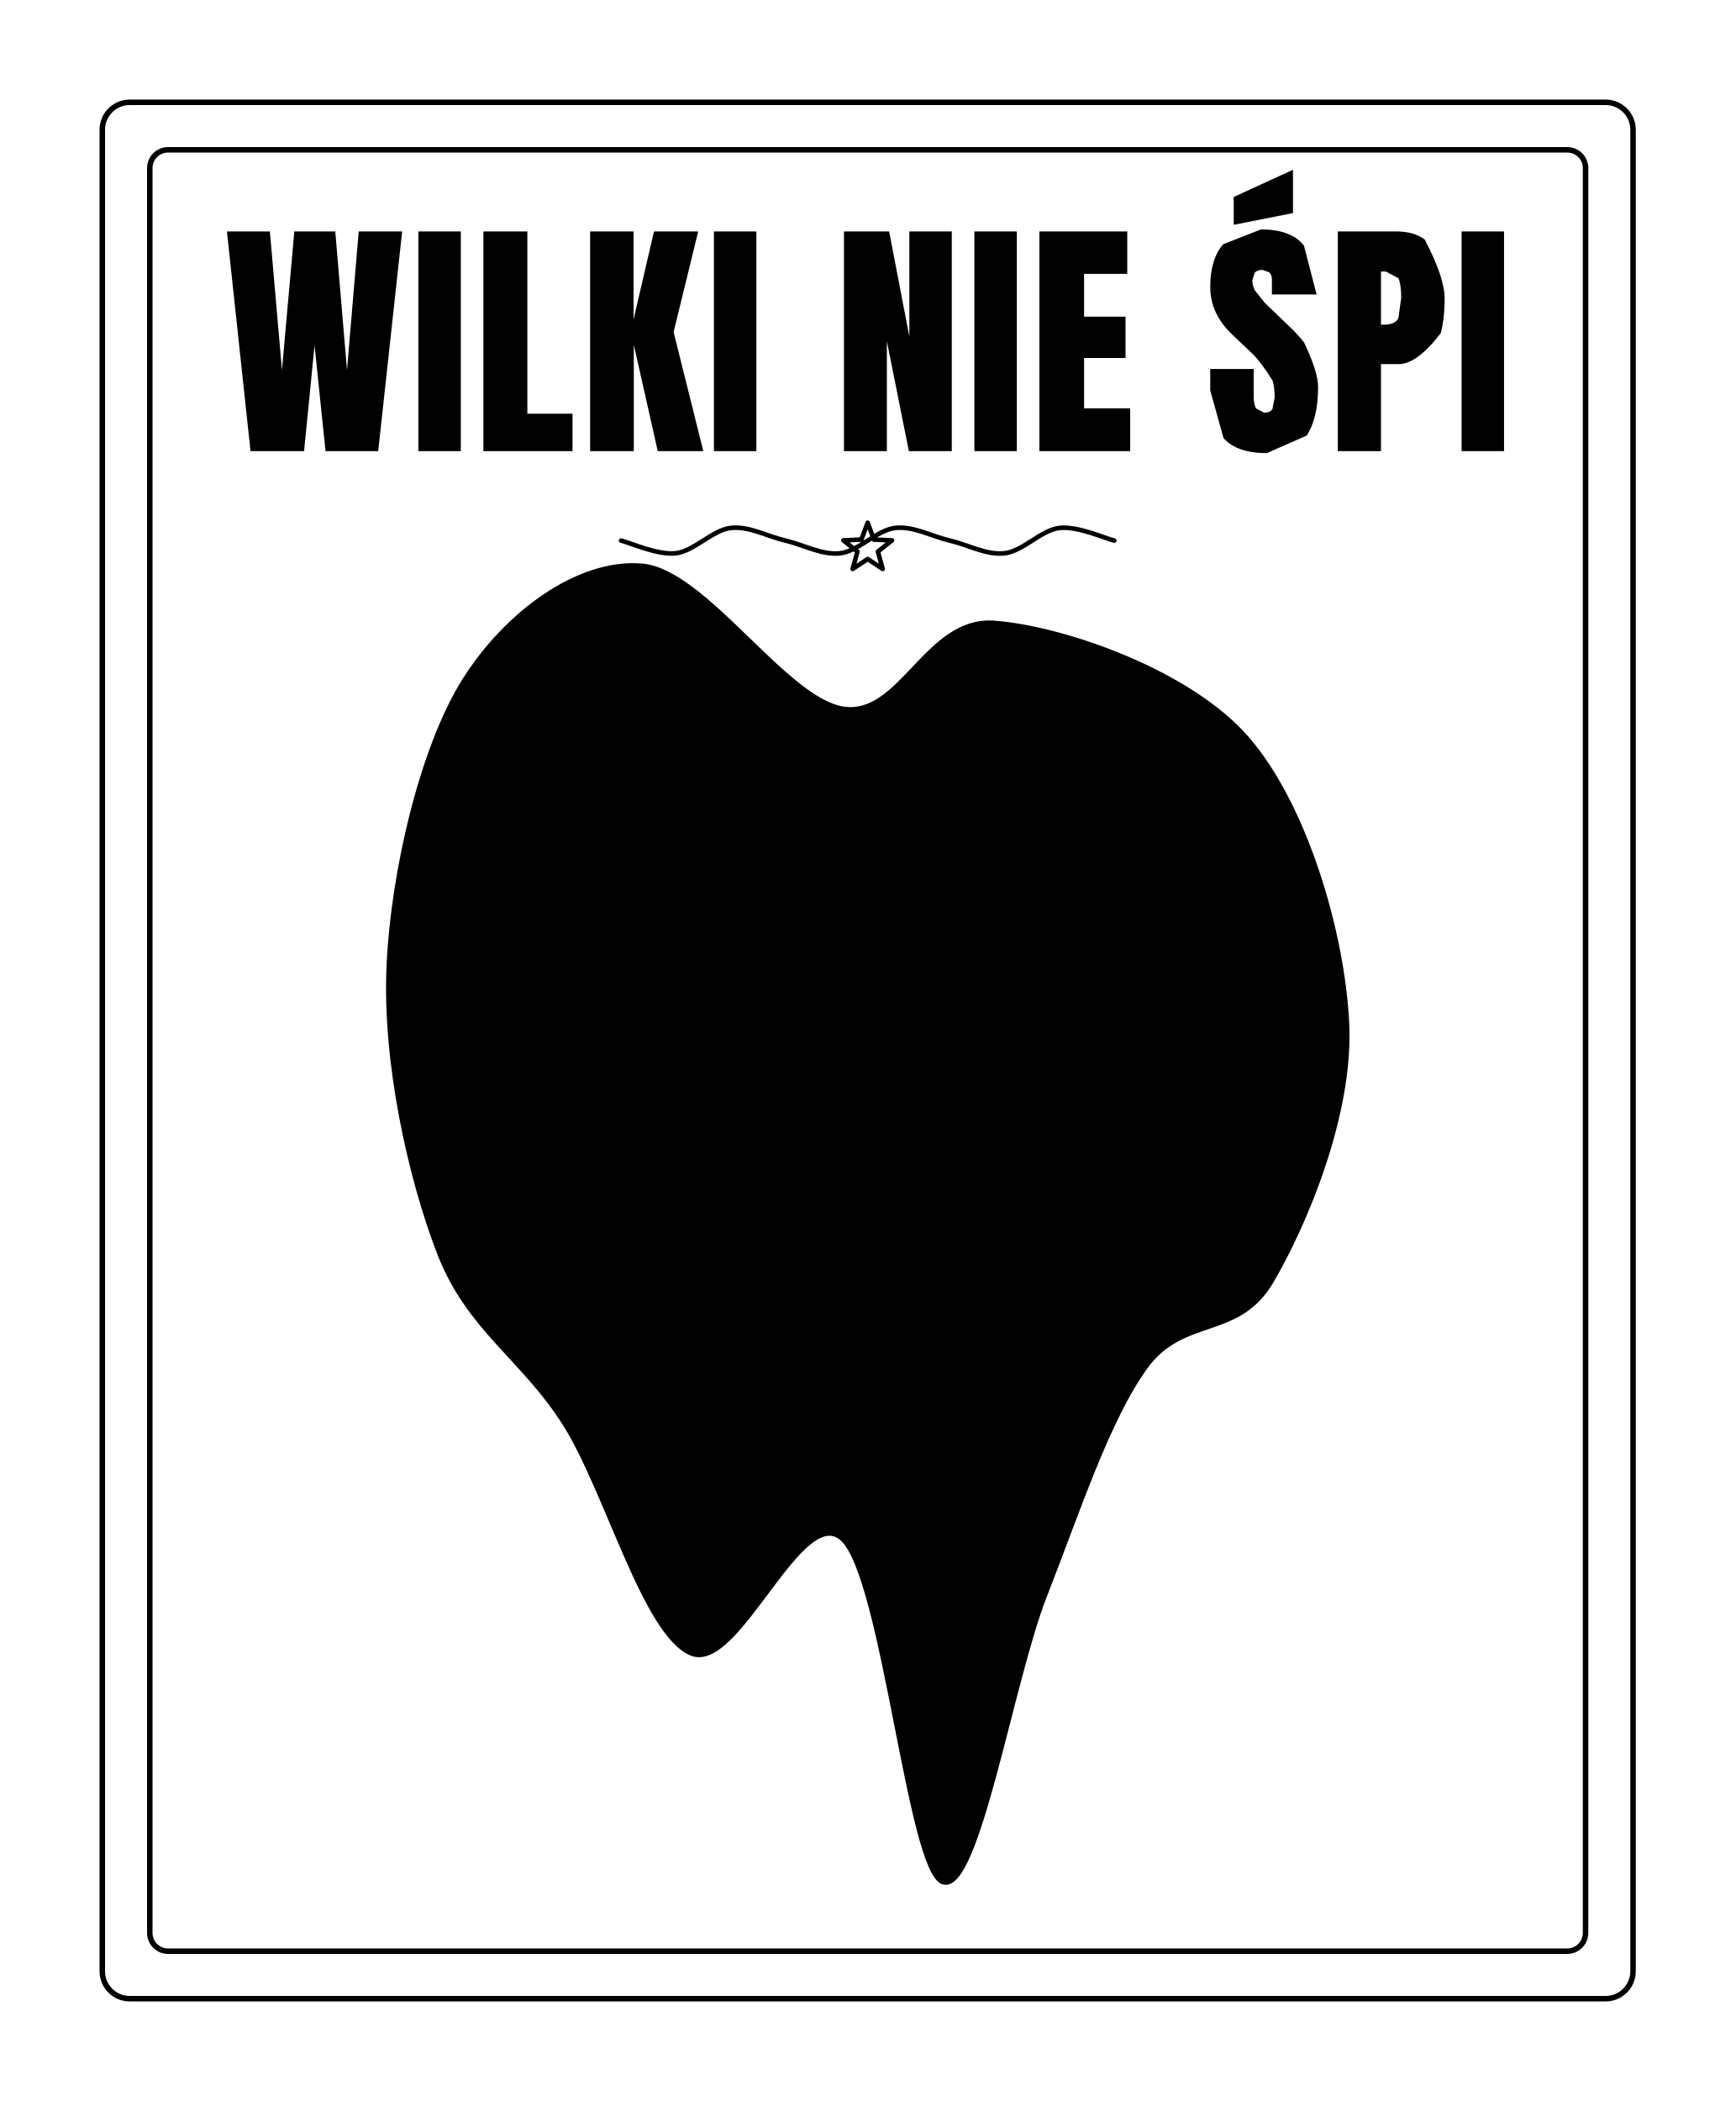
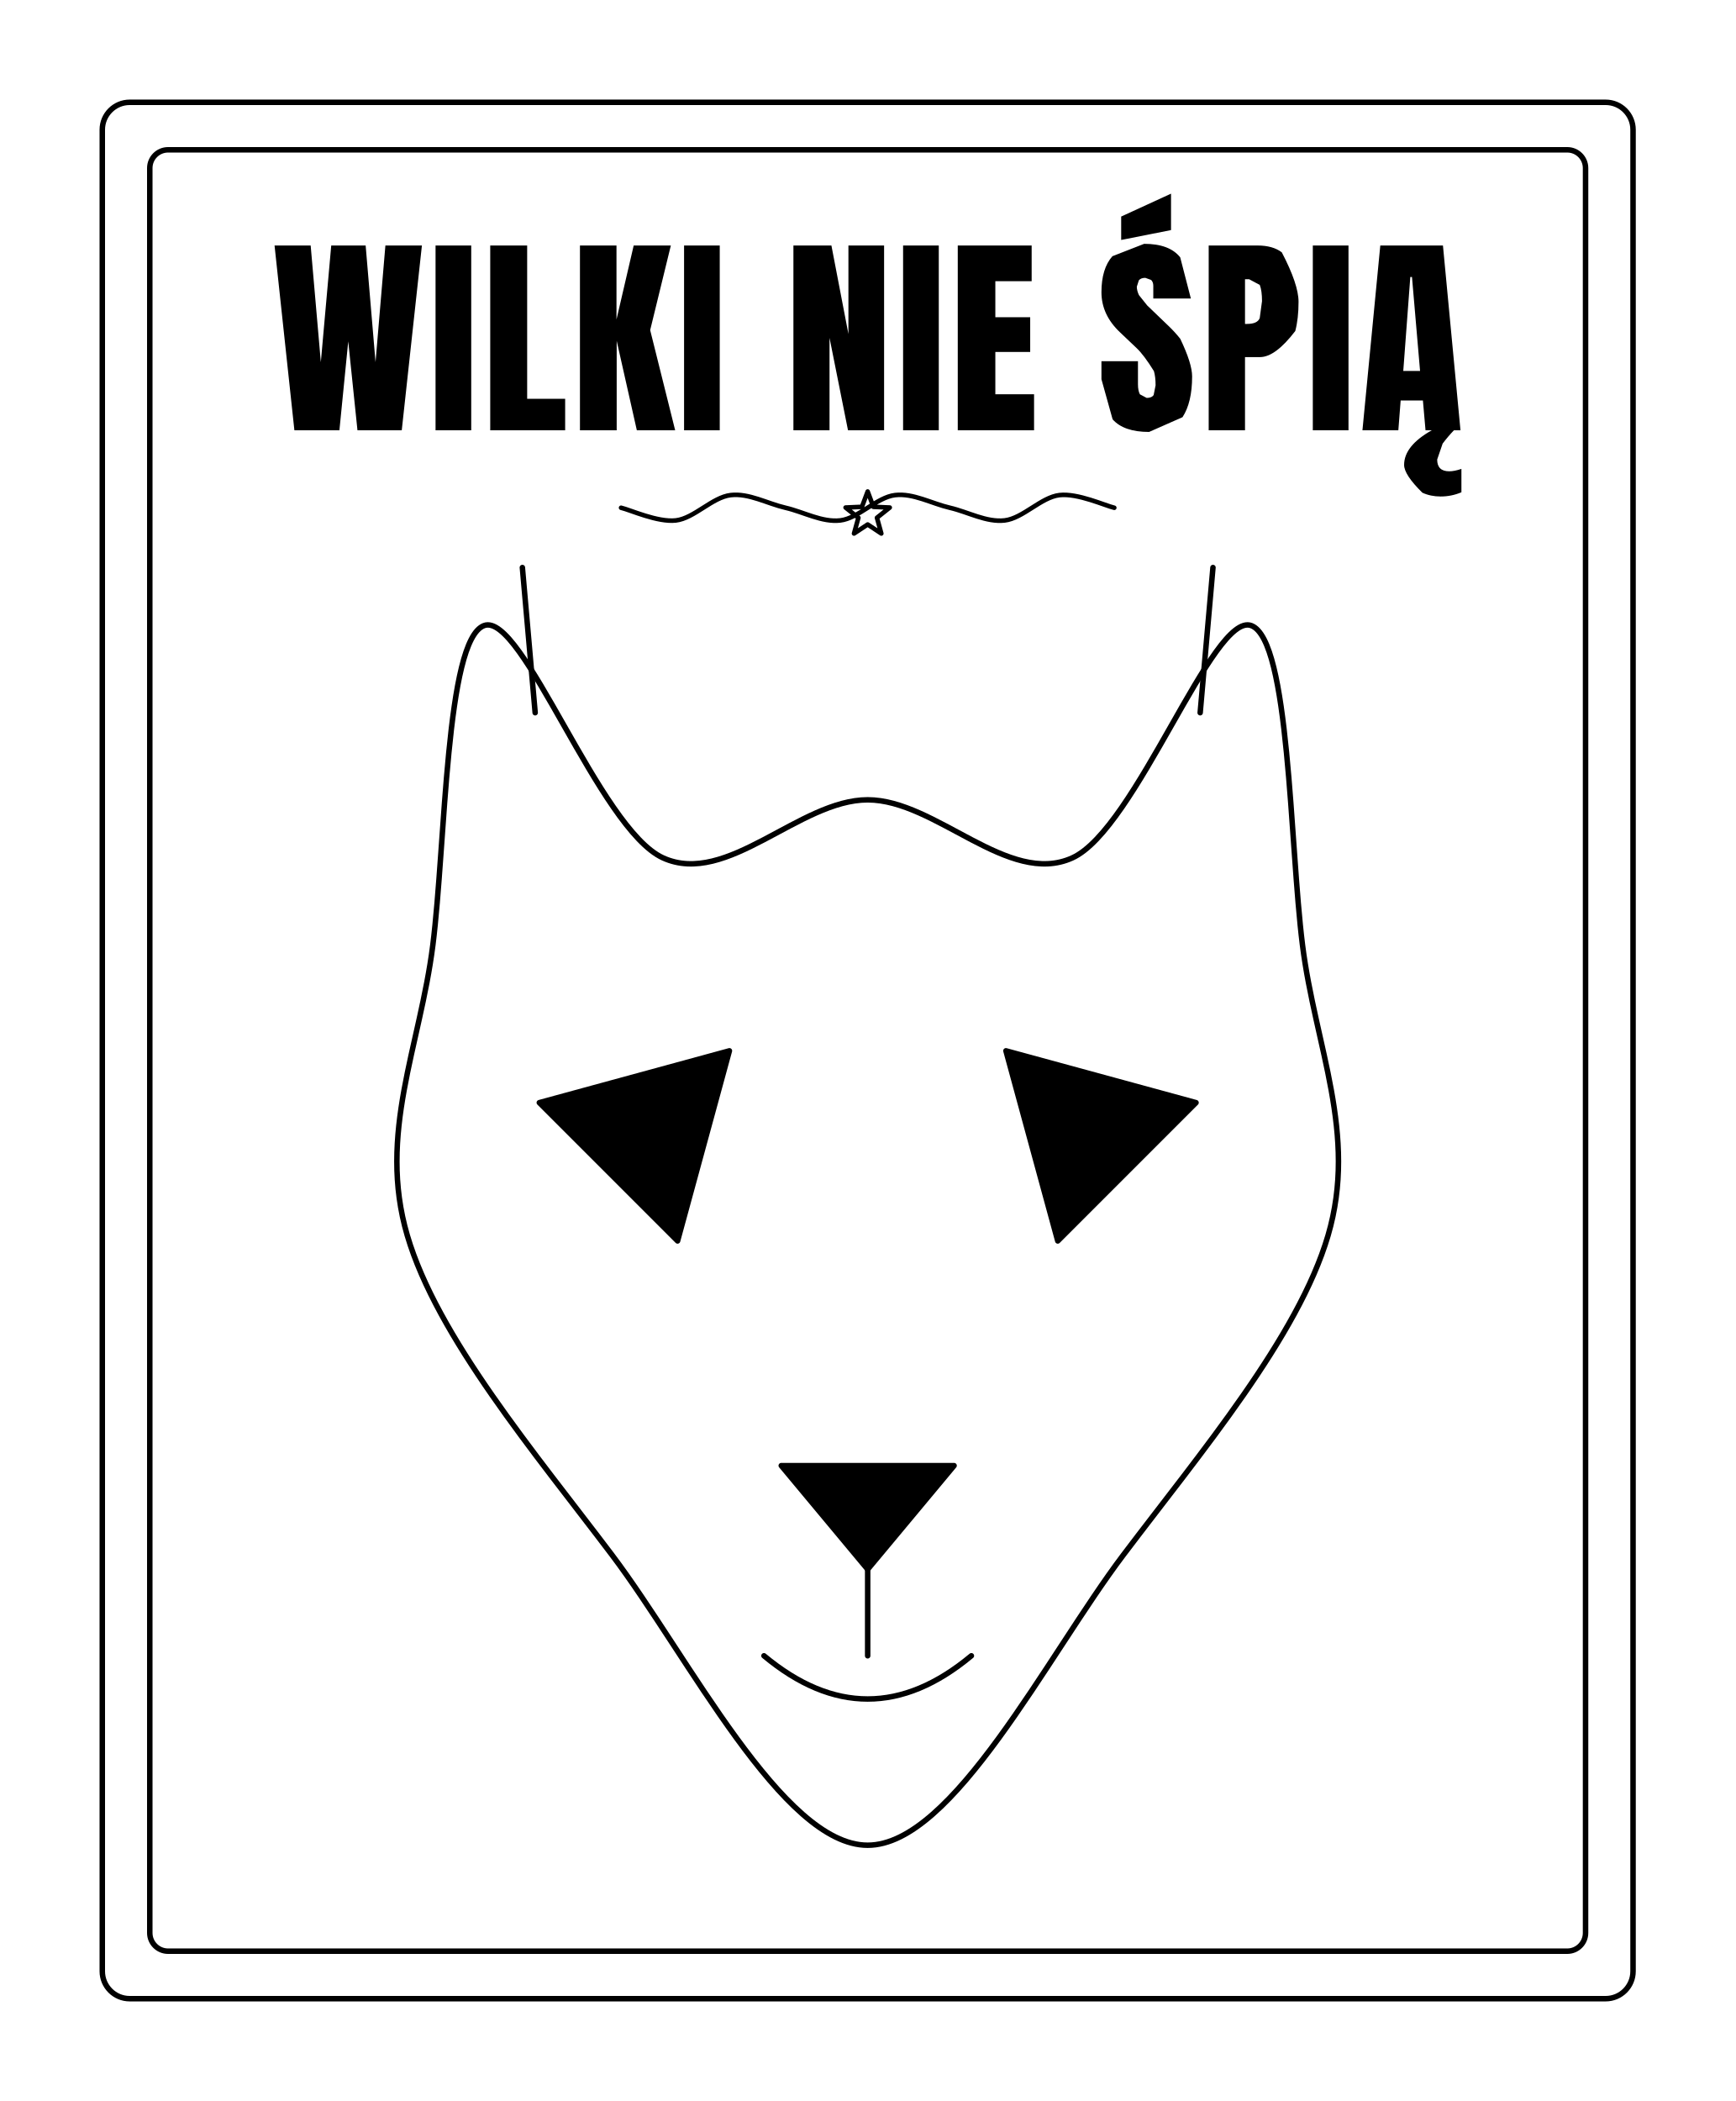
- <svg xmlns="http://www.w3.org/2000/svg" width="95mm" height="115mm" viewBox="0 0 95 115" id="wojan-lasercraft" data-units="mm" data-project="Piersiówka — WILKI NIE ŚPI" data-machine="Dioda 10 W (GRBL)">
+ <svg xmlns="http://www.w3.org/2000/svg" width="95mm" height="115mm" viewBox="0 0 95 115" id="wojan-lasercraft" data-units="mm" data-project="Piersiówka — WILKI NIE ŚPIĄ" data-machine="Dioda 10 W (GRBL)">
  <g id="ENGRAVE_VECTOR" data-operation="Grawer" data-color="#000000">
    <path d="M 7.1 5.6 L 87.9 5.6 C 88.728 5.6 89.4 6.272 89.4 7.1 L 89.4 107.9 C 89.4 108.728 88.728 109.4 87.9 109.4 L 7.1 109.4 C 6.272 109.4 5.6 108.728 5.6 107.9 L 5.6 7.1 C 5.6 6.272 6.272 5.6 7.1 5.6 Z M 9.2 8.2 L 85.8 8.2 C 86.352 8.2 86.8 8.648 86.8 9.2 L 86.8 105.8 C 86.8 106.352 86.352 106.8 85.8 106.8 L 9.2 106.8 C 8.648 106.8 8.2 106.352 8.2 105.8 L 8.2 9.2 C 8.2 8.648 8.648 8.2 9.2 8.2 Z" fill="none" stroke="#000000" stroke-width="0.3" stroke-linejoin="round" stroke-linecap="round" id="p1" />
-     <path d="M 25.447 37.253 C 27.745 33.6 31.652 30.73 35.1 30.991 C 38.548 31.252 42.915 38.296 46.132 38.818 C 49.35 39.34 50.729 33.861 54.407 34.122 C 58.084 34.383 64.979 36.731 68.197 40.383 C 71.415 44.036 73.484 51.08 73.713 56.038 C 73.943 60.995 71.415 66.996 69.576 70.126 C 67.737 73.257 64.75 71.953 62.681 74.823 C 60.612 77.692 59.003 82.65 57.165 87.346 C 55.326 92.042 53.487 103.522 51.649 103 C 49.81 102.478 48.431 86.302 46.132 84.215 C 43.834 82.128 40.386 91.52 37.858 90.477 C 35.33 89.433 33.261 81.606 30.963 77.953 C 28.664 74.301 25.676 72.735 24.067 68.561 C 22.459 64.386 21.08 58.125 21.309 52.907 C 21.539 47.689 23.148 40.905 25.447 37.253 Z" fill="none" stroke="#000000" stroke-width="0.3" stroke-linejoin="round" stroke-linecap="round" id="p3" />
-     <path d="M 65.428 38.201 L 69.301 42.075 M 60.309 35.798 L 71.571 47.06 M 56.579 34.783 L 72.624 50.828 M 53.728 34.648 L 73.167 54.086 M 51.964 35.598 L 73.288 56.923 M 50.58 36.93 L 73.015 59.365 M 49.217 38.282 L 72.522 61.587 M 47.452 39.233 L 71.886 63.667 M 37.996 32.492 L 71.143 65.639 M 34.245 31.456 L 70.306 67.518 M 32.13 32.056 L 69.379 69.306 M 30.37 33.011 L 68.224 70.866 M 28.833 34.19 L 66.524 71.881 M 27.474 35.546 L 64.537 72.609 M 26.277 37.065 L 62.886 73.674 M 25.256 38.759 L 61.713 75.216 M 24.408 40.626 L 60.75 76.968 M 23.688 42.622 L 59.894 78.827 M 23.077 44.725 L 59.101 80.75 M 22.563 46.927 L 58.344 82.708 M 22.149 49.229 L 57.6 84.679 M 21.851 51.645 L 56.849 86.643 M 21.71 54.22 L 56.145 88.655 M 21.812 57.038 L 55.539 90.764 M 22.176 60.117 L 54.972 92.912 M 22.832 63.487 L 43.578 84.233 M 48.269 88.925 L 54.415 95.071 M 23.875 67.247 L 42.306 85.677 M 49.047 92.418 L 53.843 97.214 M 26.934 73.02 L 41.137 87.224 M 49.722 95.808 L 53.223 99.309 M 33.196 81.998 L 39.931 88.732 M 50.438 99.239 L 52.481 101.283 M 35.287 86.804 L 38.46 89.977" fill="none" stroke="#000000" stroke-width="0.2" stroke-linejoin="round" stroke-linecap="round" id="p4" />
-     <path d="M 34 29.59 C 34.5 29.706 36 30.399 37 30.283 C 38 30.168 39 29.013 40 28.898 C 41 28.782 42 29.359 43 29.59 C 44 29.821 45 30.399 46 30.283 C 47 30.168 48 29.013 49 28.898 C 50 28.782 51 29.359 52 29.59 C 53 29.821 54 30.399 55 30.283 C 56 30.168 57 29.013 58 28.898 C 59 28.782 60.5 29.475 61 29.59 M 47.5 28.611 L 47.845 29.535 L 48.831 29.578 L 48.059 30.192 L 48.322 31.142 L 47.5 30.598 L 46.678 31.142 L 46.941 30.192 L 46.169 29.578 L 47.155 29.535 Z" fill="none" stroke="#000000" stroke-width="0.25" stroke-linejoin="round" stroke-linecap="round" id="p5" />
+     <path d="M 22.296 67.621 C 20.662 62.058 22.996 57.29 23.696 51.727 C 24.396 46.164 24.396 35.037 26.496 34.243 C 28.597 33.448 32.797 45.369 36.298 46.958 C 39.799 48.548 43.766 43.779 47.5 43.779 C 51.234 43.779 55.201 48.548 58.702 46.958 C 62.203 45.369 66.403 33.448 68.504 34.243 C 70.604 35.037 70.604 46.164 71.304 51.727 C 72.004 57.29 74.338 62.058 72.704 67.621 C 71.071 73.184 65.703 79.542 61.502 85.105 C 57.302 90.668 52.167 101 47.5 101 C 42.833 101 37.698 90.668 33.498 85.105 C 29.297 79.542 23.929 73.184 22.296 67.621 Z" fill="none" stroke="#000000" stroke-width="0.3" stroke-linejoin="round" stroke-linecap="round" id="p2" />
+     <path d="M 29.297 39.011 L 28.597 31.064 M 65.703 39.011 L 66.403 31.064" fill="none" stroke="#000000" stroke-width="0.3" stroke-linejoin="round" stroke-linecap="round" id="p3" />
+     <path d="M 29.524 60.355 L 39.931 57.517 L 37.093 67.924 Z M 65.476 60.355 L 55.069 57.517 L 57.907 67.924 Z" fill="none" stroke="#000000" stroke-width="0.3" stroke-linejoin="round" stroke-linecap="round" id="p5" />
+     <path d="M 42.769 80.223 L 52.231 80.223 L 47.5 85.9 Z" fill="none" stroke="#000000" stroke-width="0.3" stroke-linejoin="round" stroke-linecap="round" id="p7" />
+     <path d="M 47.5 85.9 L 47.5 90.631 M 41.823 90.631 Q 47.5 95.361 53.177 90.631" fill="none" stroke="#000000" stroke-width="0.3" stroke-linejoin="round" stroke-linecap="round" id="p8" />
+     <path d="M 34 27.793 C 34.5 27.908 36 28.601 37 28.486 C 38 28.37 39 27.215 40 27.1 C 41 26.984 42 27.562 43 27.793 C 44 28.024 45 28.601 46 28.486 C 47 28.37 48 27.215 49 27.1 C 50 26.984 51 27.562 52 27.793 C 53 28.024 54 28.601 55 28.486 C 56 28.37 57 27.215 58 27.1 C 59 26.984 60.5 27.677 61 27.793 M 47.5 26.903 L 47.814 27.742 L 48.709 27.781 L 48.008 28.339 L 48.247 29.202 L 47.5 28.708 L 46.753 29.202 L 46.992 28.339 L 46.291 27.781 L 47.186 27.742 Z" fill="none" stroke="#000000" stroke-width="0.25" stroke-linejoin="round" stroke-linecap="round" id="p9" />
  </g>
  <g id="ENGRAVE_FILL" data-operation="Grawer" data-color="#000000">
-     <path d="M 13.715 24.693 L 12.423 12.667 L 14.774 12.667 L 15.436 20.258 L 16.113 12.667 L 18.354 12.667 L 18.996 20.258 L 19.638 12.667 L 22.016 12.667 L 20.704 24.693 L 17.821 24.693 L 17.22 18.906 L 16.646 24.693 Z M 22.904 24.693 L 22.904 12.667 L 25.227 12.667 L 25.227 24.693 Z M 26.464 24.693 L 26.464 12.667 L 28.869 12.667 L 28.869 22.643 L 31.342 22.643 L 31.342 24.693 Z M 32.305 24.693 L 32.305 12.667 L 34.683 12.667 L 34.683 17.484 L 35.803 12.667 L 38.222 12.667 L 36.876 18.174 L 38.502 24.693 L 36.008 24.693 L 34.697 18.871 L 34.697 24.693 Z M 39.083 24.693 L 39.083 12.667 L 41.406 12.667 L 41.406 24.693 Z M 46.202 24.693 L 46.202 12.667 L 48.675 12.667 L 49.782 18.427 L 49.782 12.667 L 52.105 12.667 L 52.105 24.693 L 49.755 24.693 L 48.552 18.68 L 48.552 24.693 Z M 53.342 24.693 L 53.342 12.667 L 55.665 12.667 L 55.665 24.693 Z M 56.901 24.693 L 56.901 12.667 L 61.711 12.667 L 61.711 14.991 L 59.347 14.991 L 59.347 17.334 L 61.616 17.334 L 61.616 19.596 L 59.347 19.596 L 59.347 22.349 L 61.868 22.349 L 61.868 24.693 Z M 69.356 24.802 Q 67.71 24.802 66.982 23.982 L 66.254 21.372 L 66.254 20.197 L 68.632 20.197 L 68.632 21.7 Q 68.632 22.117 68.758 22.353 L 69.199 22.588 Q 69.527 22.588 69.654 22.397 L 69.78 21.768 Q 69.78 21.215 69.671 20.843 Q 69.022 19.794 68.543 19.343 L 67.464 18.318 Q 66.254 17.177 66.254 15.708 Q 66.254 14.171 66.968 13.364 L 69.035 12.558 Q 70.689 12.558 71.382 13.44 L 72.076 16.118 L 69.63 16.118 L 69.63 15.291 Q 69.63 15.045 69.49 14.909 L 69.11 14.772 Q 68.823 14.772 68.69 14.932 L 68.557 15.346 Q 68.557 15.599 68.694 15.892 L 69.233 16.569 L 70.62 17.901 Q 71.037 18.297 71.386 18.738 Q 72.158 20.347 72.158 21.188 Q 72.158 22.882 71.532 23.842 Z M 67.539 12.305 L 67.539 10.782 L 70.784 9.292 L 70.784 11.663 Z M 73.237 24.693 L 73.237 12.667 L 76.414 12.667 Q 77.412 12.667 77.996 13.112 Q 79.086 15.195 79.086 16.33 Q 79.086 17.423 78.874 18.233 Q 77.576 19.93 76.578 19.93 L 75.601 19.93 L 75.601 24.693 Z M 75.601 17.771 L 75.738 17.771 Q 76.407 17.771 76.558 17.396 L 76.708 16.289 Q 76.708 15.605 76.561 15.233 L 75.867 14.861 L 75.601 14.861 Z M 80.015 24.693 L 80.015 12.667 L 82.338 12.667 L 82.338 24.693 Z" fill="#000000" fill-rule="evenodd" stroke="none" id="t1" />
-     <path d="M 25.447 37.253 C 27.745 33.6 31.652 30.73 35.1 30.991 C 38.548 31.252 42.915 38.296 46.132 38.818 C 49.35 39.34 50.729 33.861 54.407 34.122 C 58.084 34.383 64.979 36.731 68.197 40.383 C 71.415 44.036 73.484 51.08 73.713 56.038 C 73.943 60.995 71.415 66.996 69.576 70.126 C 67.737 73.257 64.75 71.953 62.681 74.823 C 60.612 77.692 59.003 82.65 57.165 87.346 C 55.326 92.042 53.487 103.522 51.649 103 C 49.81 102.478 48.431 86.302 46.132 84.215 C 43.834 82.128 40.386 91.52 37.858 90.477 C 35.33 89.433 33.261 81.606 30.963 77.953 C 28.664 74.301 25.676 72.735 24.067 68.561 C 22.459 64.386 21.08 58.125 21.309 52.907 C 21.539 47.689 23.148 40.905 25.447 37.253 Z" fill="#000000" fill-rule="evenodd" stroke="none" id="p2" />
+     <path d="M 16.116 23.551 L 15.03 13.438 L 17.007 13.438 L 17.564 19.822 L 18.133 13.438 L 20.017 13.438 L 20.558 19.822 L 21.098 13.438 L 23.097 13.438 L 21.994 23.551 L 19.569 23.551 L 19.064 18.684 L 18.581 23.551 Z M 23.844 23.551 L 23.844 13.438 L 25.797 13.438 L 25.797 23.551 Z M 26.837 23.551 L 26.837 13.438 L 28.859 13.438 L 28.859 21.827 L 30.939 21.827 L 30.939 23.551 Z M 31.749 23.551 L 31.749 13.438 L 33.749 13.438 L 33.749 17.489 L 34.691 13.438 L 36.725 13.438 L 35.593 18.069 L 36.961 23.551 L 34.863 23.551 L 33.76 18.655 L 33.76 23.551 Z M 37.449 23.551 L 37.449 13.438 L 39.402 13.438 L 39.402 23.551 Z M 43.435 23.551 L 43.435 13.438 L 45.515 13.438 L 46.446 18.282 L 46.446 13.438 L 48.399 13.438 L 48.399 23.551 L 46.423 23.551 L 45.412 18.494 L 45.412 23.551 Z M 49.439 23.551 L 49.439 13.438 L 51.393 13.438 L 51.393 23.551 Z M 52.432 23.551 L 52.432 13.438 L 56.477 13.438 L 56.477 15.392 L 54.489 15.392 L 54.489 17.363 L 56.397 17.363 L 56.397 19.264 L 54.489 19.264 L 54.489 21.58 L 56.609 21.58 L 56.609 23.551 Z M 62.906 23.643 Q 61.521 23.643 60.909 22.953 L 60.298 20.758 L 60.298 19.77 L 62.297 19.77 L 62.297 21.034 Q 62.297 21.384 62.403 21.583 L 62.774 21.781 Q 63.05 21.781 63.156 21.62 L 63.262 21.091 Q 63.262 20.626 63.17 20.313 Q 62.624 19.431 62.222 19.052 L 61.314 18.19 Q 60.298 17.23 60.298 15.995 Q 60.298 14.702 60.898 14.024 L 62.636 13.346 Q 64.026 13.346 64.61 14.088 L 65.193 16.34 L 63.136 16.34 L 63.136 15.645 Q 63.136 15.438 63.018 15.323 L 62.699 15.208 Q 62.458 15.208 62.346 15.343 L 62.234 15.691 Q 62.234 15.903 62.349 16.15 L 62.803 16.719 L 63.969 17.839 Q 64.319 18.173 64.612 18.543 Q 65.262 19.896 65.262 20.603 Q 65.262 22.028 64.736 22.835 Z M 61.378 13.134 L 61.378 11.853 L 64.107 10.6 L 64.107 12.594 Z M 66.169 23.551 L 66.169 13.438 L 68.841 13.438 Q 69.68 13.438 70.171 13.812 Q 71.088 15.564 71.088 16.518 Q 71.088 17.437 70.909 18.118 Q 69.818 19.546 68.979 19.546 L 68.157 19.546 L 68.157 23.551 Z M 68.157 17.73 L 68.272 17.73 Q 68.835 17.73 68.962 17.414 L 69.088 16.483 Q 69.088 15.909 68.965 15.596 L 68.381 15.283 L 68.157 15.283 Z M 71.869 23.551 L 71.869 13.438 L 73.822 13.438 L 73.822 23.551 Z M 74.586 23.551 L 75.563 13.438 L 78.993 13.438 L 79.953 23.551 L 78.039 23.551 L 77.896 21.919 L 76.678 21.919 L 76.551 23.551 Z M 76.821 20.304 L 77.74 20.304 L 77.298 15.162 L 77.206 15.162 Z M 78.867 27.176 Q 78.321 27.176 77.867 26.969 Q 76.867 25.987 76.867 25.447 Q 76.867 24.401 78.384 23.551 L 79.596 23.551 Q 79.275 23.884 78.976 24.28 L 78.677 25.154 Q 78.677 25.797 79.338 25.797 Q 79.619 25.797 80.004 25.665 L 80.004 26.946 Q 79.458 27.176 78.867 27.176 Z" fill="#000000" fill-rule="evenodd" stroke="none" id="t1" />
+     <path d="M 29.524 60.355 L 39.931 57.517 L 37.093 67.924 Z M 65.476 60.355 L 55.069 57.517 L 57.907 67.924 Z" fill="#000000" fill-rule="evenodd" stroke="none" id="p4" />
+     <path d="M 42.769 80.223 L 52.231 80.223 L 47.5 85.9 Z" fill="#000000" fill-rule="evenodd" stroke="none" id="p6" />
  </g>
</svg>
